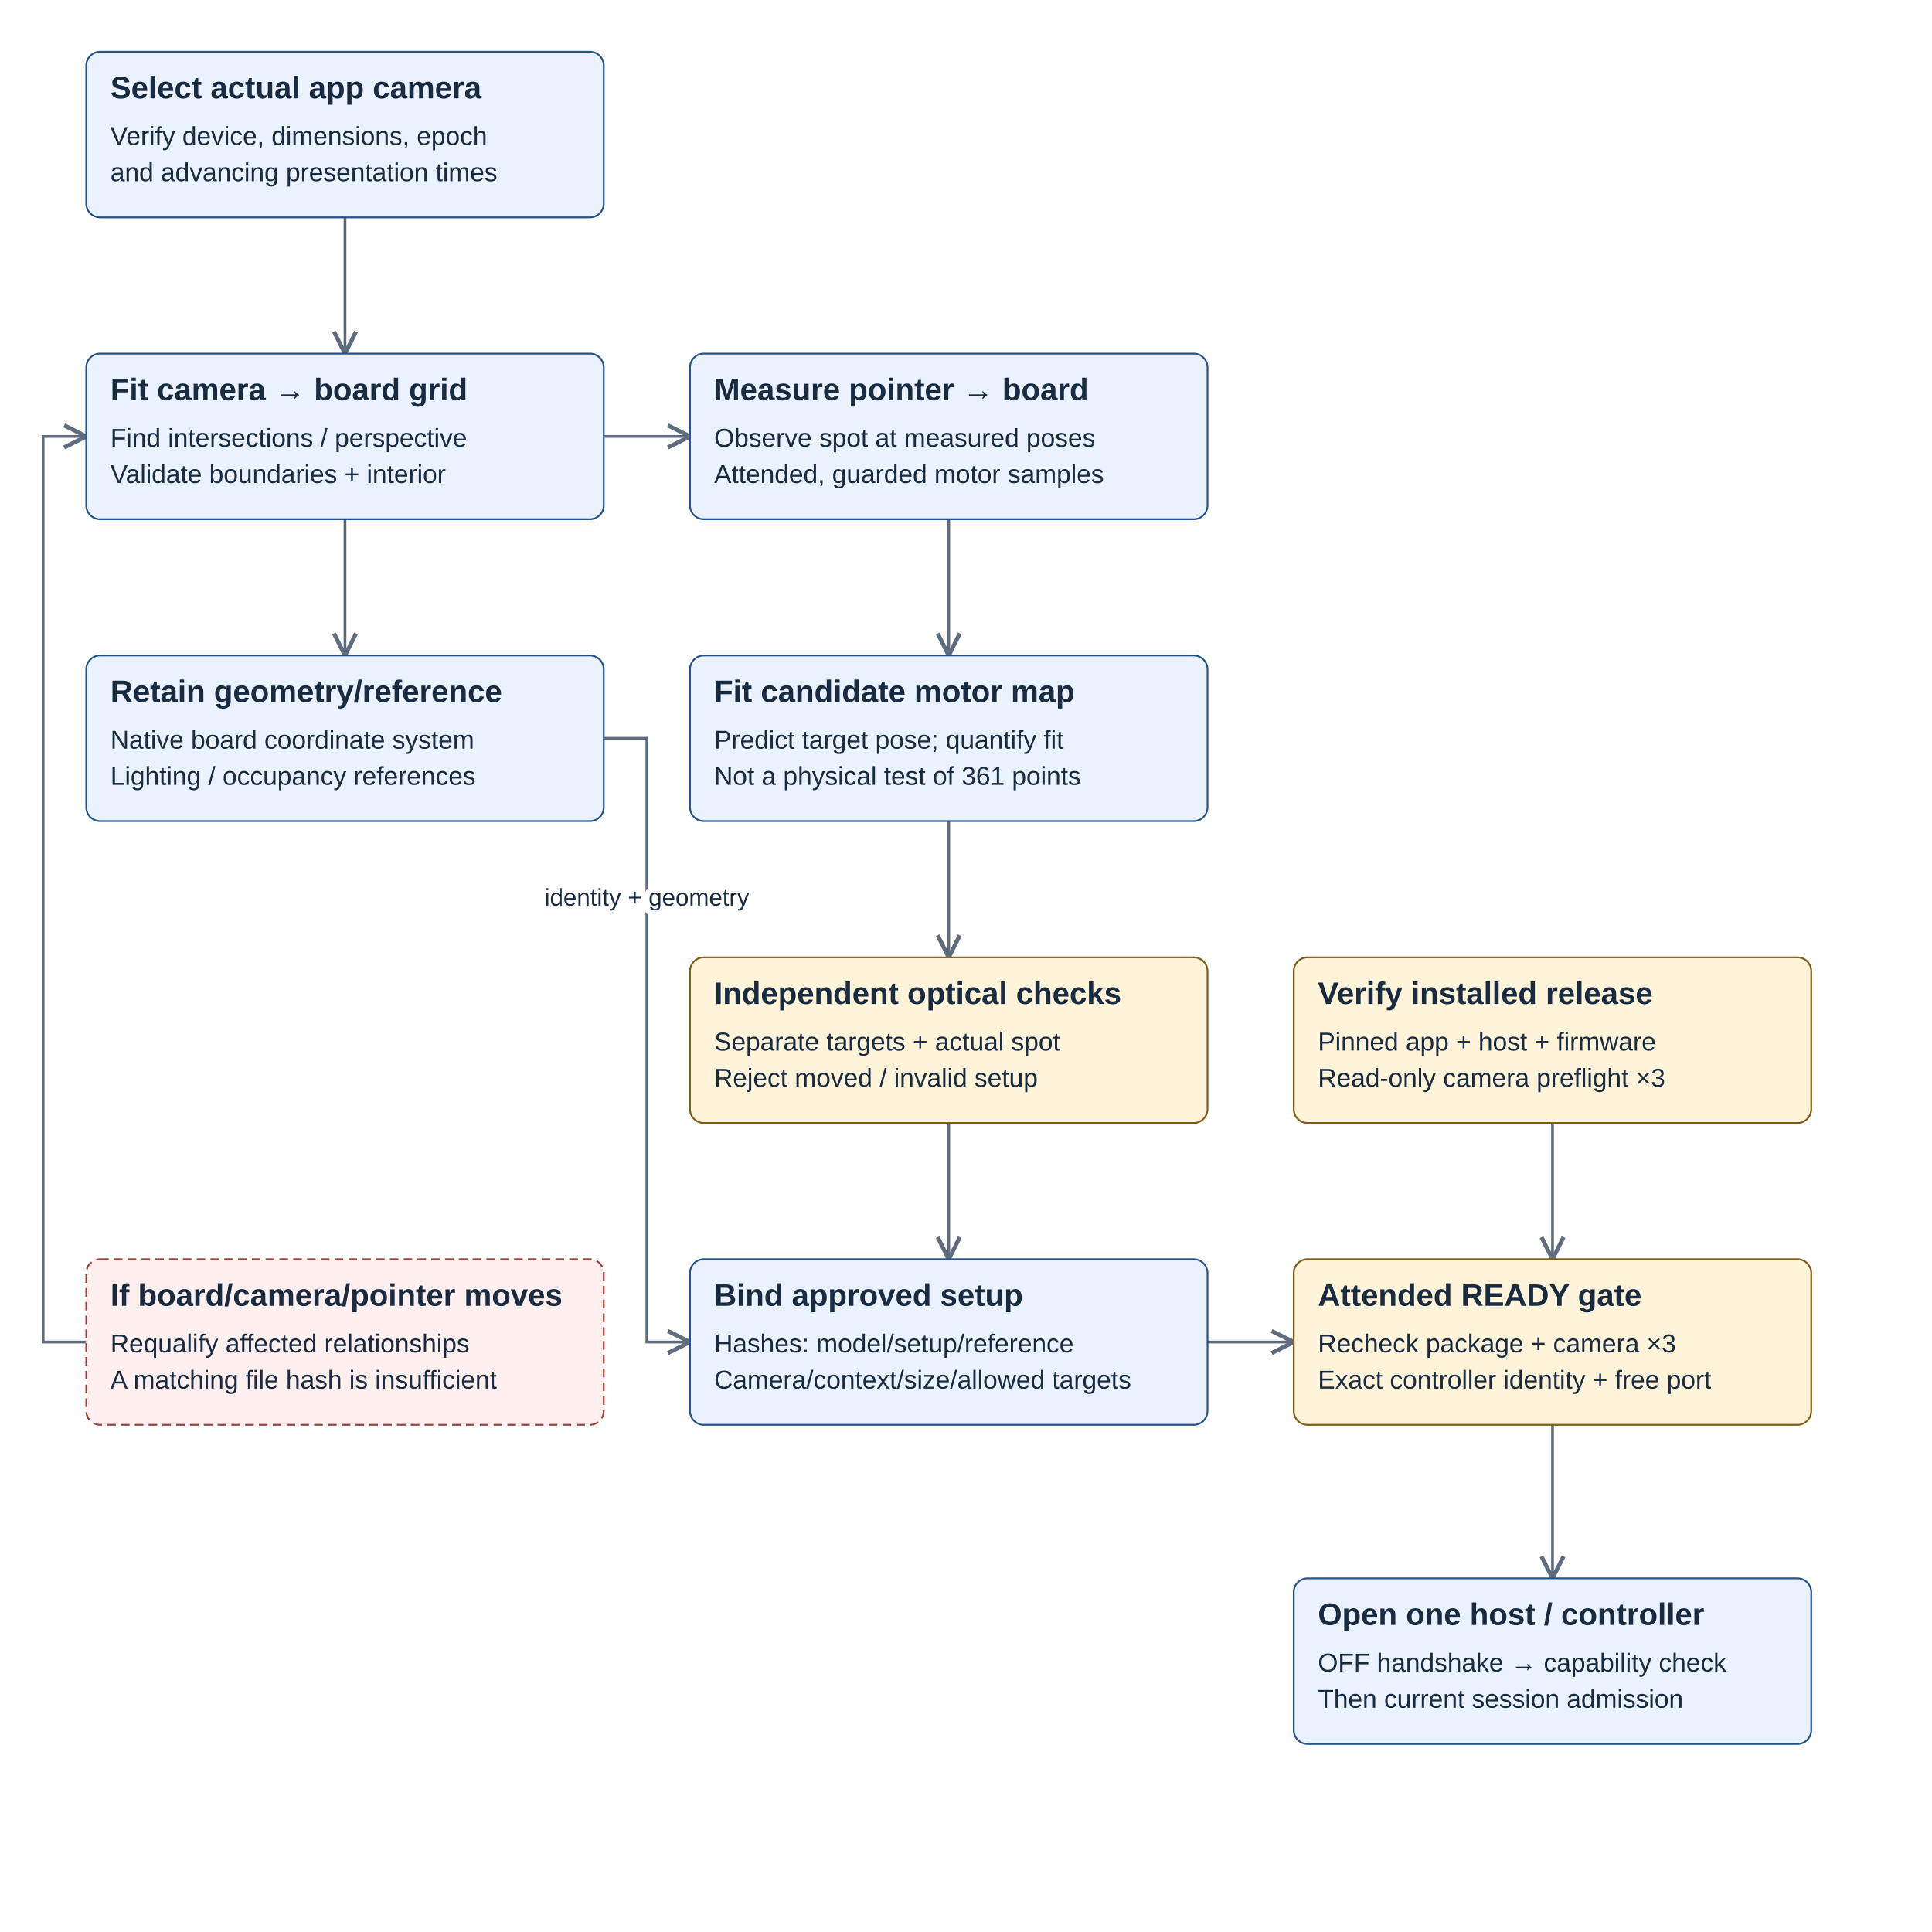
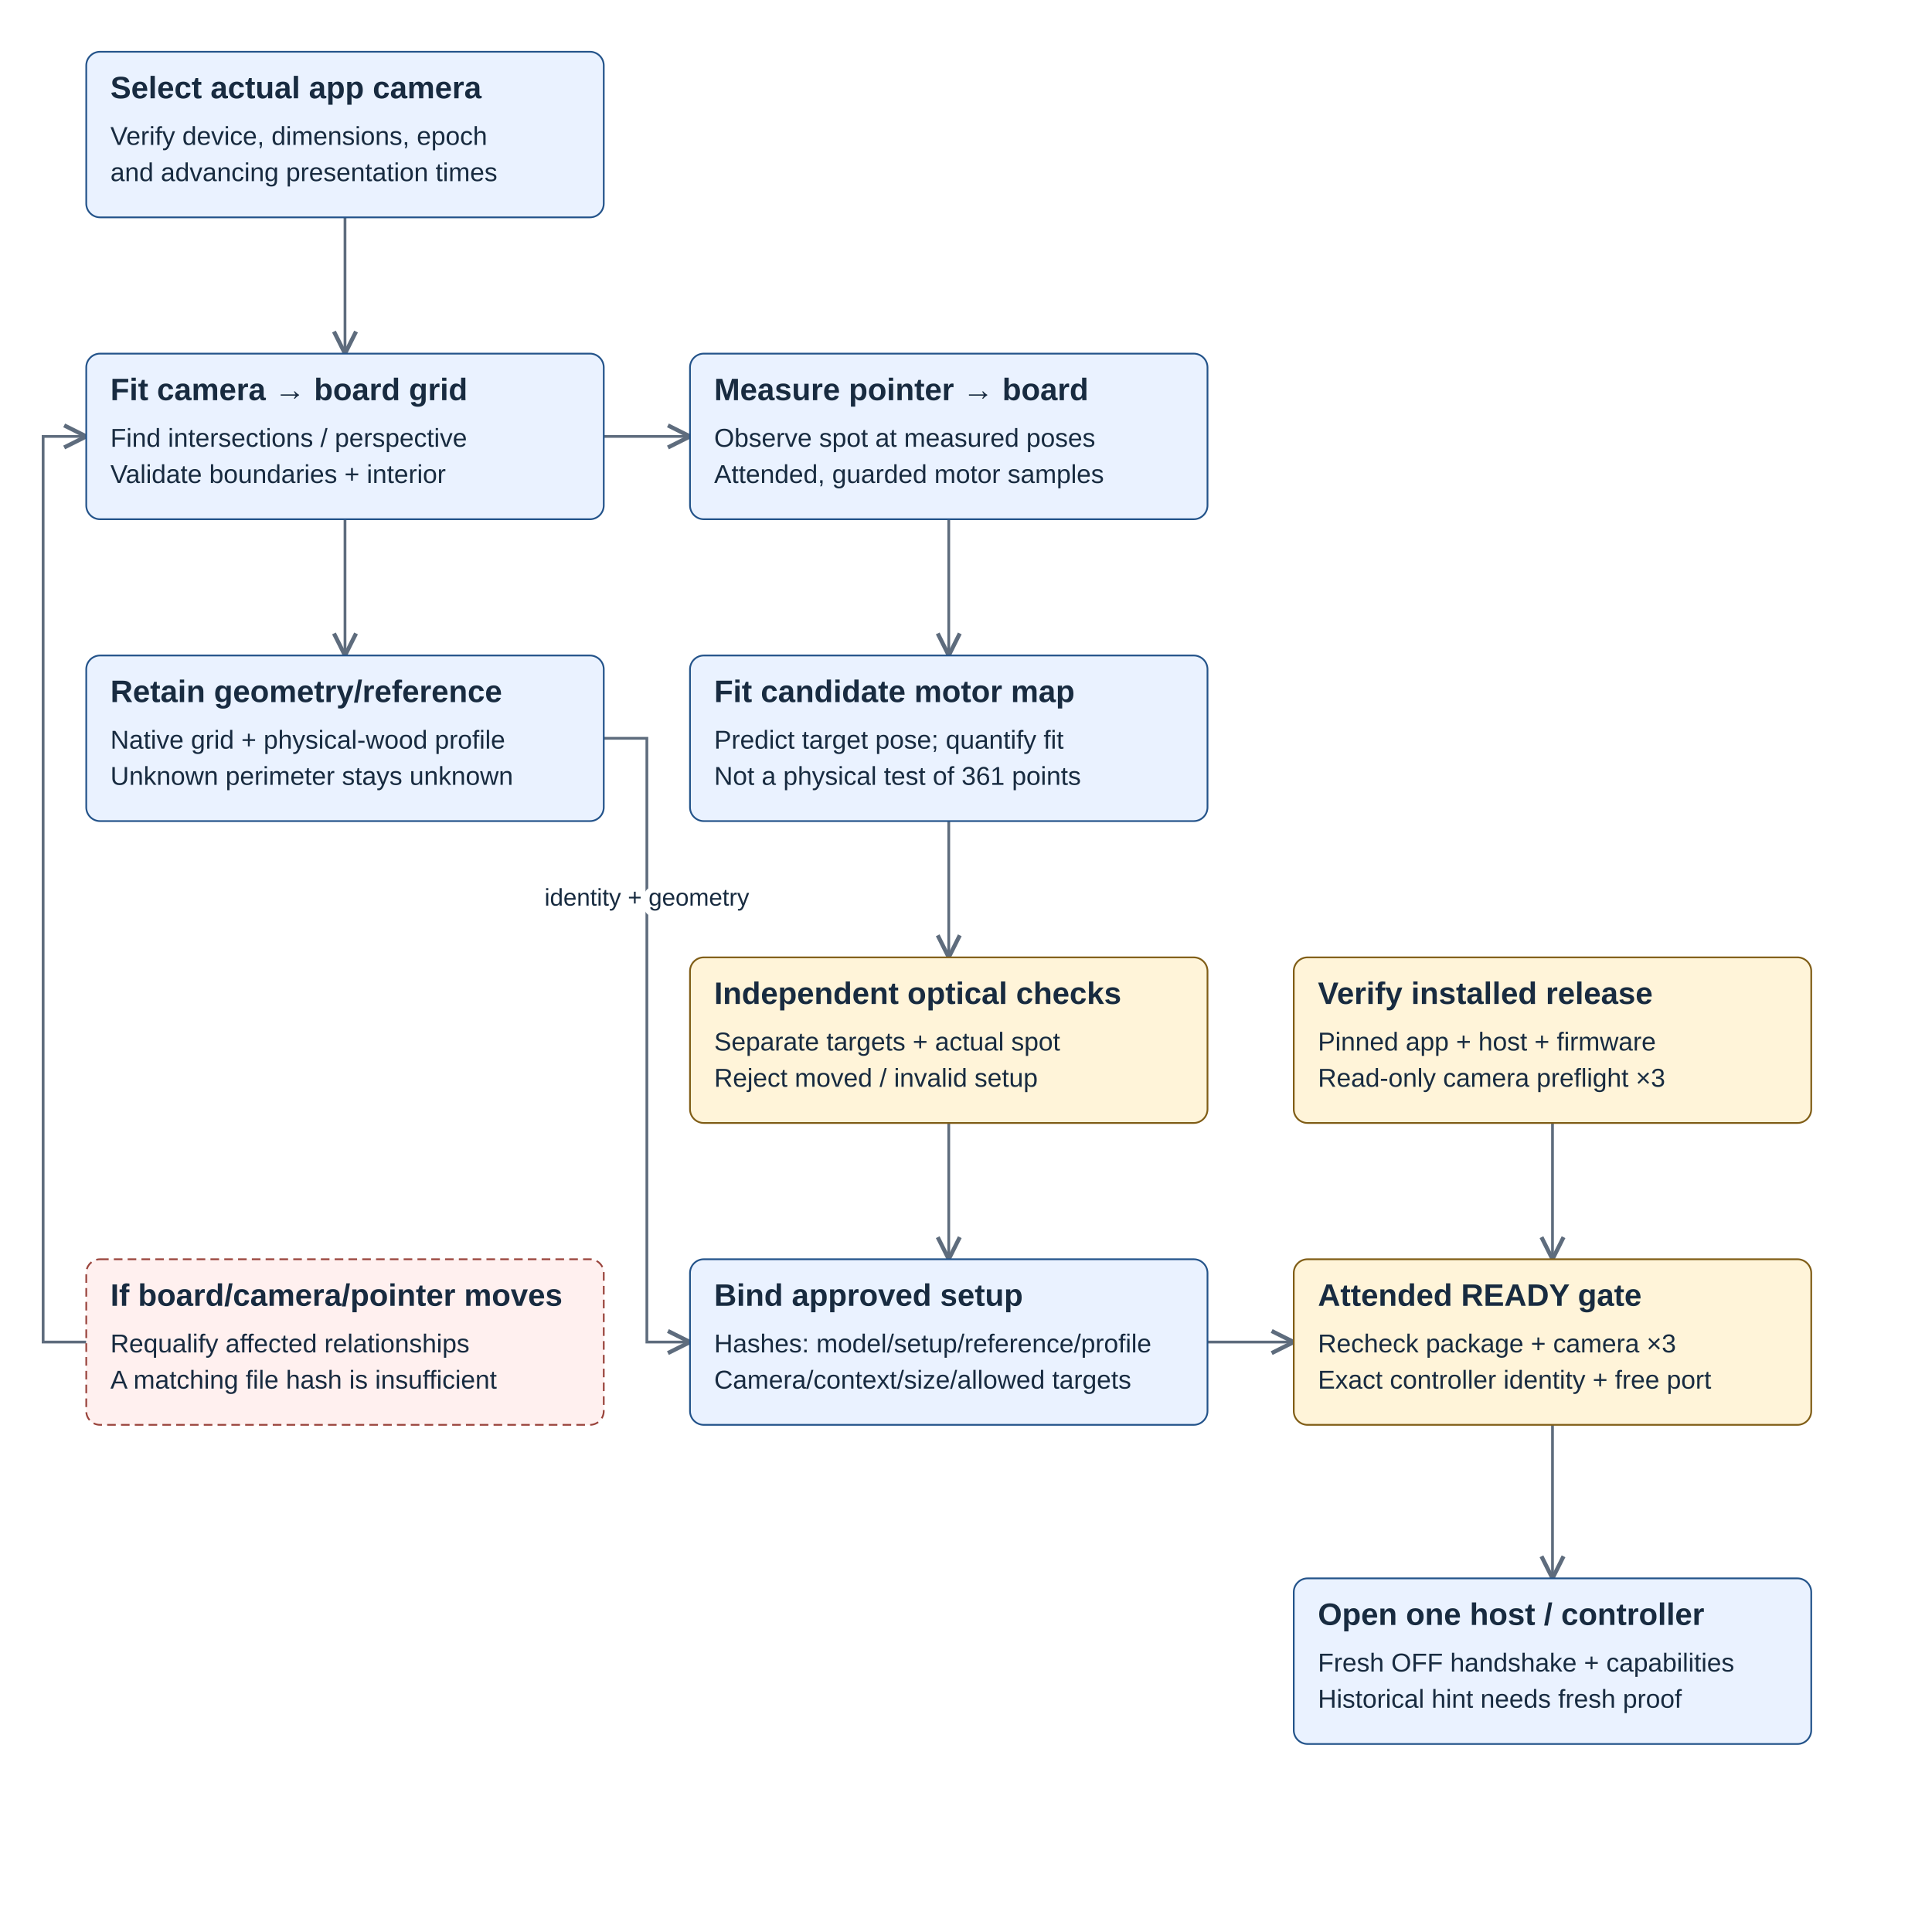
<svg xmlns="http://www.w3.org/2000/svg" viewBox="0 0 1120 1120" width="1120" height="1120" role="img" aria-labelledby="calibration-title calibration-desc">
  <defs>
    <marker id="arrow" markerWidth="10" markerHeight="10" refX="9" refY="5" orient="auto-start-reverse">
      <path d="M 1 1 L 9 5 L 1 9" fill="none" stroke="#5e6c7d" stroke-width="1.5" />
    </marker>
  </defs>
  <style>text{font-family:Arial,Helvetica,sans-serif;fill:#182b40}.edge-label{font-size:14px;paint-order:stroke;stroke:#fff;stroke-width:7px;stroke-linejoin:round}.node-title{font-size:18px;font-weight:600}.node-body{font-size:15px}</style>
  <rect width="100%" height="100%" fill="#fff" />
  <polyline points="200.0,126.0 200.0,205.0" fill="none" stroke="#5e6c7d" stroke-width="1.6" marker-end="url(#arrow)" />
  <polyline points="200.0,301.0 200.0,380.0" fill="none" stroke="#5e6c7d" stroke-width="1.6" marker-end="url(#arrow)" />
  <polyline points="350.0,253.0 400.0,253.0" fill="none" stroke="#5e6c7d" stroke-width="1.6" marker-end="url(#arrow)" />
  <polyline points="550.0,301.0 550.0,380.0" fill="none" stroke="#5e6c7d" stroke-width="1.6" marker-end="url(#arrow)" />
  <polyline points="550.0,476.0 550.0,555.0" fill="none" stroke="#5e6c7d" stroke-width="1.6" marker-end="url(#arrow)" />
  <polyline points="550.0,651.0 550.0,730.0" fill="none" stroke="#5e6c7d" stroke-width="1.6" marker-end="url(#arrow)" />
  <polyline points="700.0,778.0 750.0,778.0" fill="none" stroke="#5e6c7d" stroke-width="1.6" marker-end="url(#arrow)" />
  <polyline points="900.0,651.0 900.0,730.0" fill="none" stroke="#5e6c7d" stroke-width="1.6" marker-end="url(#arrow)" />
  <polyline points="900.0,826.0 900.0,915.0" fill="none" stroke="#5e6c7d" stroke-width="1.6" marker-end="url(#arrow)" />
  <polyline points="350.0,428.0 375,428 375,778 400.0,778.0" fill="none" stroke="#5e6c7d" stroke-width="1.6" marker-end="url(#arrow)" />
  <text class="edge-label" x="375.0" y="525.0" text-anchor="middle">identity + geometry</text>
  <polyline points="50.0,778.0 25,778 25,253 50.0,253.0" fill="none" stroke="#5e6c7d" stroke-width="1.6" marker-end="url(#arrow)" />
  <g data-node="select">
    <rect x="50" y="30" width="300" height="96" rx="8" fill="#eaf2ff" stroke="#23538a" />
    <text class="node-title" x="64" y="57">Select actual app camera</text>
    <text class="node-body" x="64" y="84">Verify device, dimensions, epoch</text>
    <text class="node-body" x="64" y="105">and advancing presentation times</text>
  </g>
  <g data-node="grid">
    <rect x="50" y="205" width="300" height="96" rx="8" fill="#eaf2ff" stroke="#23538a" />
    <text class="node-title" x="64" y="232">Fit camera → board grid</text>
    <text class="node-body" x="64" y="259">Find intersections / perspective</text>
    <text class="node-body" x="64" y="280">Validate boundaries + interior</text>
  </g>
  <g data-node="ref">
    <rect x="50" y="380" width="300" height="96" rx="8" fill="#eaf2ff" stroke="#23538a" />
    <text class="node-title" x="64" y="407">Retain geometry/reference</text>
-     <text class="node-body" x="64" y="434">Native board coordinate system</text>
-     <text class="node-body" x="64" y="455">Lighting / occupancy references</text>
+     <text class="node-body" x="64" y="434">Native grid + physical-wood profile</text>
+     <text class="node-body" x="64" y="455">Unknown perimeter stays unknown</text>
  </g>
  <g data-node="measure">
    <rect x="400" y="205" width="300" height="96" rx="8" fill="#eaf2ff" stroke="#23538a" />
    <text class="node-title" x="414" y="232">Measure pointer → board</text>
    <text class="node-body" x="414" y="259">Observe spot at measured poses</text>
    <text class="node-body" x="414" y="280">Attended, guarded motor samples</text>
  </g>
  <g data-node="fit">
    <rect x="400" y="380" width="300" height="96" rx="8" fill="#eaf2ff" stroke="#23538a" />
    <text class="node-title" x="414" y="407">Fit candidate motor map</text>
    <text class="node-body" x="414" y="434">Predict target pose; quantify fit</text>
    <text class="node-body" x="414" y="455">Not a physical test of 361 points</text>
  </g>
  <g data-node="check">
    <rect x="400" y="555" width="300" height="96" rx="8" fill="#fff4d9" stroke="#805d16" />
    <text class="node-title" x="414" y="582">Independent optical checks</text>
    <text class="node-body" x="414" y="609">Separate targets + actual spot</text>
    <text class="node-body" x="414" y="630">Reject moved / invalid setup</text>
  </g>
  <g data-node="bind">
    <rect x="400" y="730" width="300" height="96" rx="8" fill="#eaf2ff" stroke="#23538a" />
    <text class="node-title" x="414" y="757">Bind approved setup</text>
-     <text class="node-body" x="414" y="784">Hashes: model/setup/reference</text>
+     <text class="node-body" x="414" y="784">Hashes: model/setup/reference/profile</text>
    <text class="node-body" x="414" y="805">Camera/context/size/allowed targets</text>
  </g>
  <g data-node="verify">
    <rect x="750" y="555" width="300" height="96" rx="8" fill="#fff4d9" stroke="#805d16" />
    <text class="node-title" x="764" y="582">Verify installed release</text>
    <text class="node-body" x="764" y="609">Pinned app + host + firmware</text>
    <text class="node-body" x="764" y="630">Read-only camera preflight ×3</text>
  </g>
  <g data-node="ready">
    <rect x="750" y="730" width="300" height="96" rx="8" fill="#fff4d9" stroke="#805d16" />
    <text class="node-title" x="764" y="757">Attended READY gate</text>
    <text class="node-body" x="764" y="784">Recheck package + camera ×3</text>
    <text class="node-body" x="764" y="805">Exact controller identity + free port</text>
  </g>
  <g data-node="launch">
    <rect x="750" y="915" width="300" height="96" rx="8" fill="#eaf2ff" stroke="#23538a" />
    <text class="node-title" x="764" y="942">Open one host / controller</text>
-     <text class="node-body" x="764" y="969">OFF handshake → capability check</text>
-     <text class="node-body" x="764" y="990">Then current session admission</text>
+     <text class="node-body" x="764" y="969">Fresh OFF handshake + capabilities</text>
+     <text class="node-body" x="764" y="990">Historical hint needs fresh proof</text>
  </g>
  <g data-node="moved">
    <rect x="50" y="730" width="300" height="96" rx="8" fill="#fff0ef" stroke="#99433b" stroke-dasharray="5 3" />
    <text class="node-title" x="64" y="757">If board/camera/pointer moves</text>
    <text class="node-body" x="64" y="784">Requalify affected relationships</text>
    <text class="node-body" x="64" y="805">A matching file hash is insufficient</text>
  </g>
</svg>
